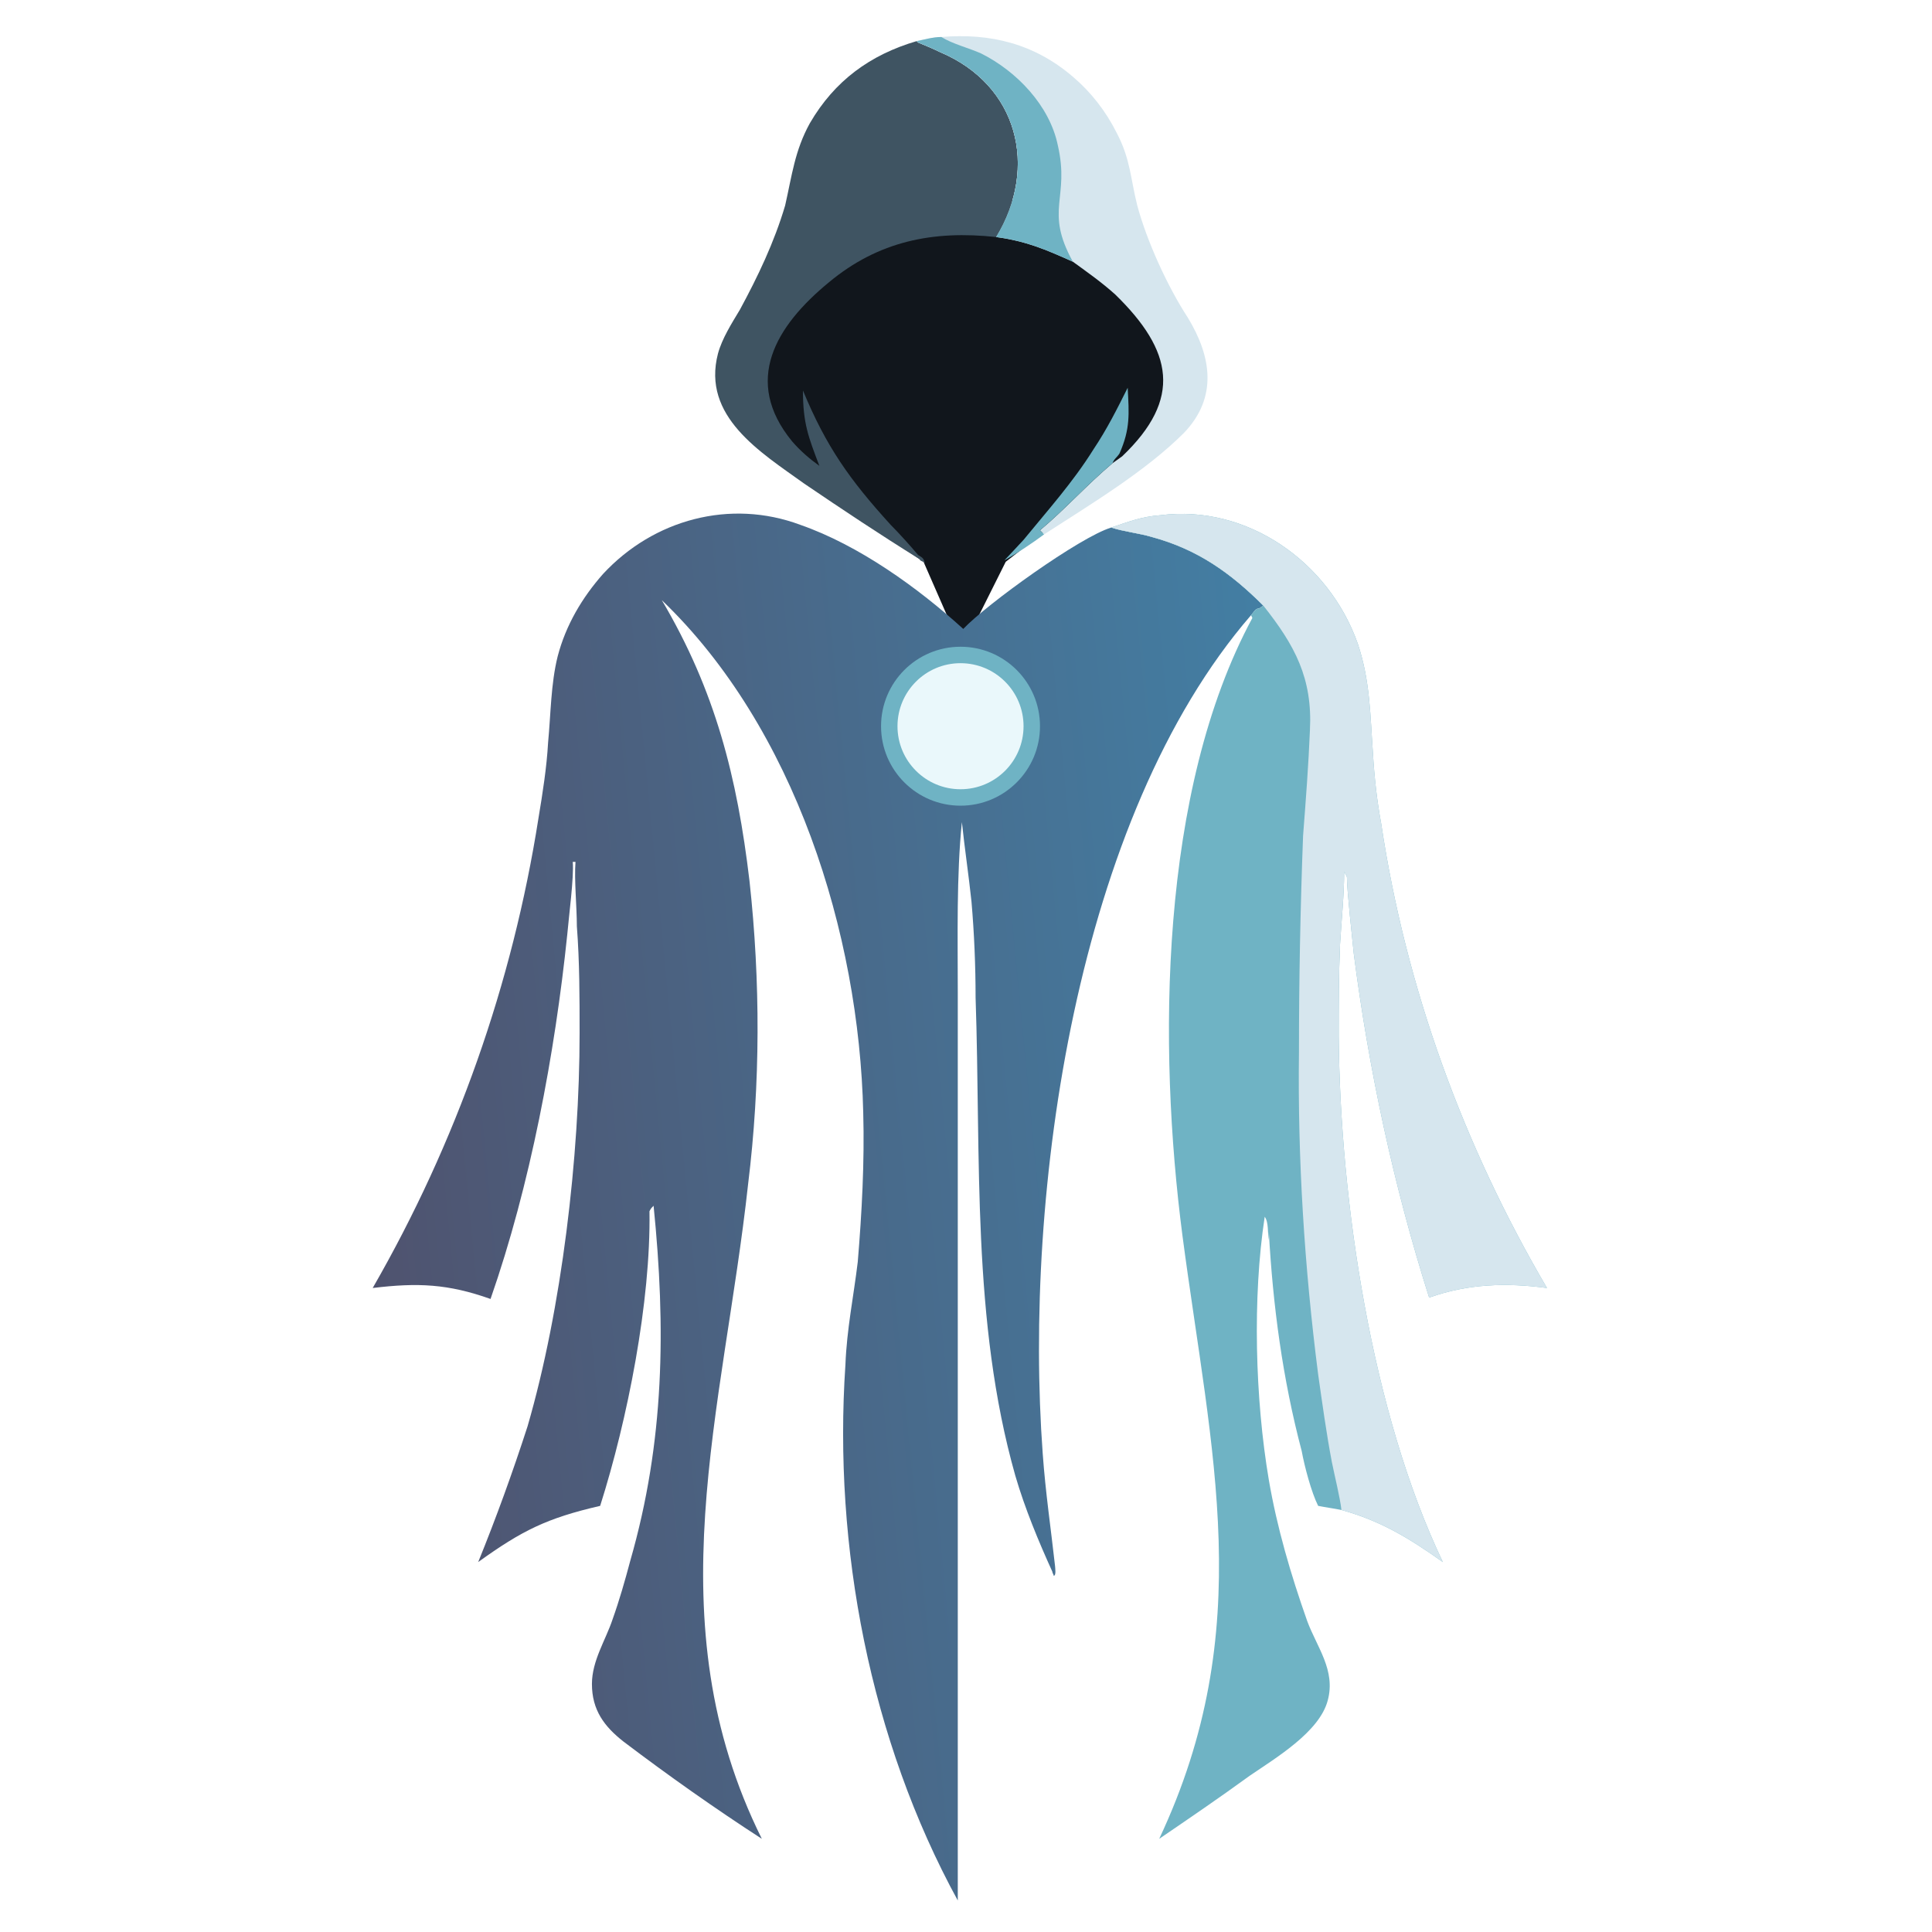
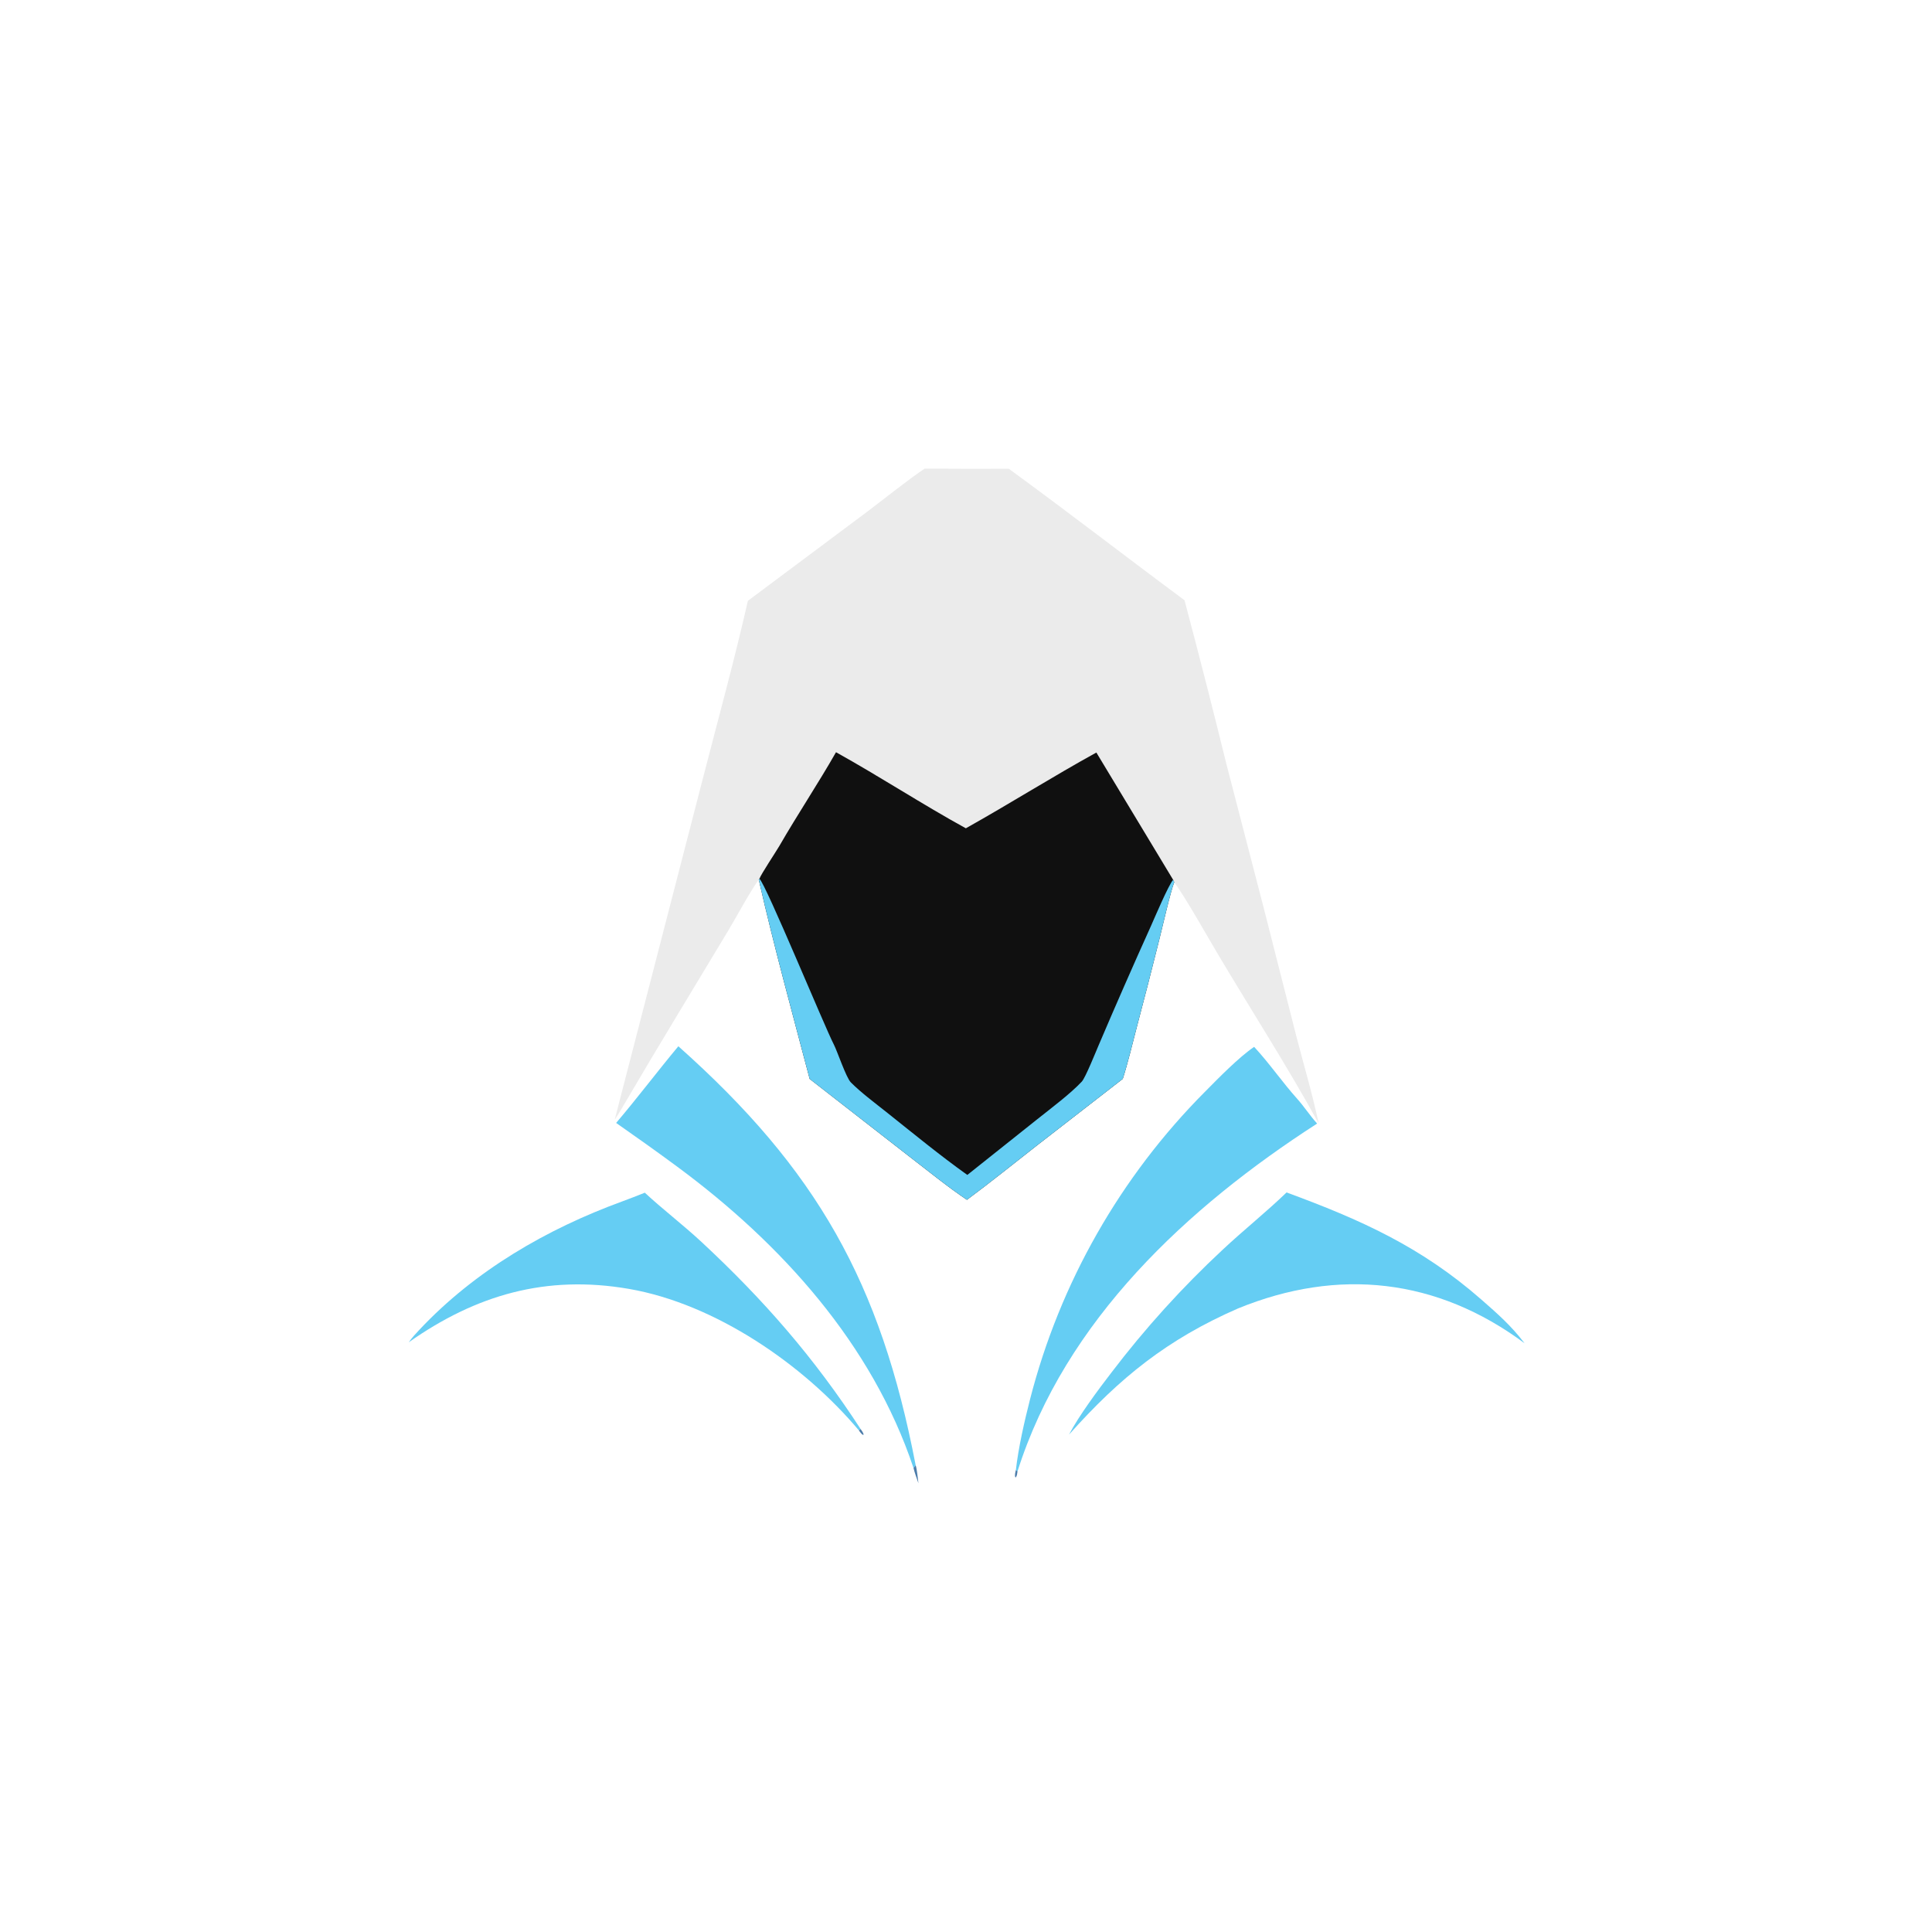
- <svg xmlns="http://www.w3.org/2000/svg" viewBox="324 296 1410 1410">
-   <defs>
-     <linearGradient id="cloth" gradientUnits="userSpaceOnUse" x1="597" y1="1207" x2="1280" y2="1141">
-       <stop offset="0" stop-color="#4f536f" />
-       <stop offset="1" stop-color="#437ea3" />
-     </linearGradient>
-   </defs>
-   <path fill="#11161c" d="M1025 425 L1080 450 L1160 510 L1190 580 L1175 610 L1130 650 L1058 706 L1026 770 L998 706 L930 660 L867 600 L865 570 L895 500 L955 450 Z" />
-   <path fill="url(#cloth)" d="M 596 1236 C 657 1130 698 1014 717 893 C 720 875 723 856 724 838 C 726 817 726 795 731 775 C 737 752 749 732 764 715 C 801 675 857 660 908 679 C 951 694 994 725 1027 755 C 1044 737 1112 688 1135 681 C 1144 684 1155 685 1165 688 C 1198 697 1222 714 1246 738 L 1243 740 C 1240 740 1239 743 1237 745 C 1109 893 1071 1167 1085 1357 C 1087 1385 1091 1412 1094 1439 C 1094 1440 1095 1446 1093 1446 C 1093 1445 1092 1444 1092 1443 C 1082 1421 1072 1397 1065 1373 C 1033 1260 1040 1141 1036 1024 C 1036 1001 1035 977 1033 954 C 1031 935 1028 915 1026 896 C 1022 935 1023 980 1023 1020 L 1023 1169 L 1023 1683 C 959 1566 932 1425 941 1292 C 942 1266 947 1242 950 1217 C 953 1181 955 1144 954 1108 C 951 977 904 827 807 734 C 846 800 862 863 871 939 C 879 1012 879 1087 870 1160 C 852 1325 801 1479 880 1638 C 846 1616 812 1592 779 1567 C 765 1556 756 1544 756 1525 C 756 1508 766 1493 771 1478 C 776 1464 780 1450 784 1435 C 809 1348 810 1265 801 1176 C 799 1178 799 1178 798 1180 C 799 1246 782 1332 762 1395 C 723 1404 705 1413 673 1436 C 686 1404 698 1371 709 1337 C 734 1251 747 1140 747 1050 C 747 1024 747 998 745 972 C 745 958 743 938 744 925 L 742 925 C 743 936 739 966 738 978 C 729 1065 711 1161 682 1244 C 651 1233 629 1232 596 1236 z" />
-   <path fill="#6fb3c4" d="M 1135 681 C 1147 677 1157 673 1171 672 C 1234 664 1294 706 1315 766 C 1324 793 1324 818 1326 846 C 1327 863 1329 881 1332 897 C 1350 1017 1392 1132 1453 1236 C 1423 1232 1395 1233 1367 1243 C 1341 1161 1323 1077 1312 992 C 1311 982 1307 946 1307 936 L 1305 932 C 1305 949 1303 968 1302 985 C 1301 1008 1301 1030 1301 1052 C 1302 1173 1325 1327 1377 1436 C 1353 1419 1332 1406 1303 1398 C 1298 1397 1291 1396 1286 1395 C 1281 1385 1276 1366 1274 1355 C 1260 1302 1253 1249 1250 1195 C 1250 1197 1250 1199 1250 1201 L 1250 1201 L 1250 1201 L 1250 1201 C 1249 1196 1250 1188 1247 1184 C 1238 1243 1240 1317 1250 1376 C 1256 1411 1266 1445 1278 1479 C 1285 1498 1299 1515 1293 1537 C 1287 1560 1255 1579 1236 1592 C 1214 1608 1192 1623 1170 1638 C 1242 1485 1208 1357 1187 1198 C 1169 1060 1170 873 1238 747 L 1237 745 C 1239 743 1240 740 1243 740 L 1246 738 C 1222 714 1198 697 1165 688 C 1155 685 1144 684 1135 681 z" />
-   <path fill="#d6e6ee" d="M 1135 681 C 1147 677 1157 673 1171 672 C 1234 664 1294 706 1315 766 C 1324 793 1324 818 1326 846 C 1327 863 1329 881 1332 897 C 1350 1017 1392 1132 1453 1236 C 1423 1232 1395 1233 1367 1243 C 1341 1161 1323 1077 1312 992 C 1311 982 1307 946 1307 936 L 1305 932 C 1305 949 1303 968 1302 985 C 1301 1008 1301 1030 1301 1052 C 1302 1173 1325 1327 1377 1436 C 1353 1419 1332 1406 1303 1398 C 1302 1389 1298 1373 1296 1363 C 1292 1342 1289 1320 1286 1299 C 1276 1221 1271 1142 1272 1064 C 1272 1011 1273 959 1275 906 C 1277 880 1279 854 1280 829 C 1282 791 1269 767 1246 738 C 1222 714 1198 697 1165 688 C 1155 685 1144 684 1135 681 z" />
-   <path fill="#3f5462" d="M 995 704 C 966 686 939 668 911 649 C 879 626 836 600 848 554 C 851 543 858 532 864 522 C 877 498 889 473 897 446 C 902 424 904 406 915 386 C 933 355 959 336 993 326 L 994 327 C 999 329 1006 332 1010 334 C 1067 358 1082 418 1051 469 C 1005 464 965 472 929 502 C 890 534 866 574 902 618 C 908 625 915 631 922 636 C 914 615 910 605 910 581 C 927 622 944 646 974 679 C 980 685 989 695 994 701 C 997 703 998 703 999 707 C 997 705 996 706 995 704 z" />
-   <path fill="#d6e6ee" d="M 1011 323 C 1047 320 1079 328 1107 352 C 1120 363 1131 377 1139 393 C 1149 412 1149 426 1154 446 C 1161 472 1176 505 1191 528 C 1208 556 1213 586 1188 612 C 1160 640 1120 664 1086 686 L 1083 683 C 1101 668 1117 650 1136 634 L 1143 629 C 1187 587 1180 552 1138 511 C 1128 502 1118 495 1107 487 C 1087 478 1073 472 1051 469 C 1082 418 1067 358 1010 334 C 1006 332 999 329 994 327 L 993 326 C 998 325 1005 323 1011 323 z" />
-   <path fill="#6fb3c4" d="M 993 326 C 998 325 1005 323 1011 323 C 1019 328 1031 331 1040 335 C 1066 348 1090 373 1096 402 C 1105 441 1086 449 1107 487 C 1087 478 1073 472 1051 469 C 1082 418 1067 358 1010 334 C 1006 332 999 329 994 327 L 993 326 z" />
-   <path fill="#6fb3c4" d="M 1147 579 C 1148 598 1149 609 1141 627 C 1139 630 1137 631 1136 634 C 1117 650 1101 668 1083 683 L 1086 686 C 1078 692 1066 700 1057 705 C 1059 703 1070 691 1071 690 C 1089 668 1107 648 1122 624 C 1132 609 1139 595 1147 579 z" />
-   <circle cx="1025" cy="826" r="58" fill="#6fb3c4" />
-   <circle cx="1025" cy="826" r="46" fill="#eaf8fb" />
+ <svg xmlns="http://www.w3.org/2000/svg" version="1.1" viewBox="0 0 2048 2048" width="1024" height="1024">
+   <path transform="translate(0,0)" fill="rgb(235,235,235)" d="M 980.231 496.742 C 1009.93 496.938 1039.63 496.985 1069.32 496.883 C 1131.42 542.11 1193.62 590.314 1255.63 636.276 C 1271.04 694.268 1285.91 752.402 1300.23 810.672 L 1339.2 960.916 L 1374.27 1098.83 C 1382.06 1128.85 1391.44 1160.49 1397.81 1190.8 C 1364.72 1130.41 1324.97 1068.69 1289.63 1009.09 C 1278.67 990.607 1256.53 951.24 1244.75 935.226 C 1241.31 943.038 1231.89 983.901 1229 995.542 C 1221.27 1026.61 1213.31 1057.62 1205.1 1088.56 C 1200.53 1105.99 1195.59 1126.78 1190.19 1143.63 L 1098.97 1214.41 C 1074.23 1233.74 1050.31 1253.07 1025 1271.84 C 1006.32 1259.47 982.949 1240.6 964.799 1226.63 L 858.286 1143.72 C 839.93 1073.83 820.297 1002.74 804.308 932.355 C 792.801 948.911 782.196 969.457 771.668 986.993 C 735.103 1047.89 698.028 1108.45 662.152 1169.76 C 658.899 1175.34 655.29 1181.54 651.639 1186.81 L 745.39 823.981 C 760.99 763.433 779.088 697.522 792.78 636.903 L 918.445 543.039 C 934.936 530.684 963.881 507.469 980.231 496.742 z" />
+   <path transform="translate(0,0)" fill="rgb(16,16,16)" d="M 886.201 797.381 C 932.159 822.903 978.291 853.041 1023.84 878.023 C 1070.52 851.876 1115.53 823.45 1162.19 797.713 L 1243.57 932.624 L 1244.75 935.226 C 1241.31 943.038 1231.89 983.901 1229 995.542 C 1221.27 1026.61 1213.31 1057.62 1205.1 1088.56 C 1200.53 1105.99 1195.59 1126.78 1190.19 1143.63 L 1098.97 1214.41 C 1074.23 1233.74 1050.31 1253.07 1025 1271.84 C 1006.32 1259.47 982.949 1240.6 964.799 1226.63 L 858.286 1143.72 C 839.93 1073.83 820.297 1002.74 804.308 932.355 L 805.051 931.516 C 806.189 927.503 822.947 902.296 826.099 896.826 C 845.164 863.743 867.436 830.325 886.201 797.381 z" />
+   <path transform="translate(0,0)" fill="rgb(101,205,243)" d="M 804.308 932.355 L 805.051 931.516 C 812.218 938.025 873.863 1087.84 884.017 1107.46 C 887.534 1114.25 896.901 1142.32 901.936 1147.39 C 912.767 1158.3 928.757 1170.18 940.689 1179.7 C 968.646 1201.98 996.356 1224.76 1025.4 1245.48 L 1100.85 1185.4 C 1114.87 1174.27 1134.79 1159.3 1146.75 1146.55 C 1150.63 1142.42 1161.76 1114.59 1164.59 1108.04 C 1182.67 1065.59 1201.21 1023.34 1220.19 981.278 C 1223.98 972.795 1238.61 938.237 1243.57 932.624 L 1244.75 935.226 C 1241.31 943.038 1231.89 983.901 1229 995.542 C 1221.27 1026.61 1213.31 1057.62 1205.1 1088.56 C 1200.53 1105.99 1195.59 1126.78 1190.19 1143.63 L 1098.97 1214.41 C 1074.23 1233.74 1050.31 1253.07 1025 1271.84 C 1006.32 1259.47 982.949 1240.6 964.799 1226.63 L 858.286 1143.72 C 839.93 1073.83 820.297 1002.74 804.308 932.355 z" />
+   <path transform="translate(0,0)" fill="rgb(101,205,243)" d="M 719.083 1109.08 C 865.844 1239.75 933.528 1359.56 970.626 1553.18 C 969.821 1554.41 969.306 1555 968.363 1556.16 C 924.562 1424.73 827.989 1318.05 718.031 1236.83 C 696.698 1221.07 674.891 1205.54 653.137 1190.36 C 675.519 1164.08 696.841 1135.75 719.083 1109.08 z" />
+   <path transform="translate(0,0)" fill="rgb(101,205,243)" d="M 1076.86 1558.29 C 1079.53 1534.75 1085.93 1506.6 1091.83 1483.54 C 1123.48 1360.02 1187.66 1247.23 1277.7 1156.93 C 1291.47 1143 1313.22 1120.71 1329.44 1109.71 C 1345.37 1126.84 1359.33 1147.23 1375.03 1164.73 C 1382.47 1173.02 1388.68 1182.78 1396.23 1191.01 C 1258.86 1279.56 1129.24 1399.71 1078.6 1559.72 L 1076.86 1558.29 z" />
+   <path transform="translate(0,0)" fill="rgb(101,205,243)" d="M 683.528 1264.3 C 701.842 1281.39 724.019 1298.3 743.554 1316.45 C 809.636 1377.86 863.034 1439.19 912.313 1514.87 L 910.479 1516.31 C 851.709 1446.3 758.032 1382.07 666.672 1366.28 C 578.984 1351.13 504.803 1372.57 433.306 1422.87 C 436.769 1417.92 440.495 1413.95 444.592 1409.59 C 503.375 1347.02 579.446 1302.79 659.627 1273.53 C 667.571 1270.63 675.599 1267.45 683.528 1264.3 z" />
+   <path transform="translate(0,0)" fill="rgb(101,205,243)" d="M 1363.81 1264.04 C 1442.33 1292.92 1506.38 1321.61 1570.22 1377.52 C 1587.62 1392.76 1601.84 1405.22 1616.12 1423.91 C 1523.37 1355.01 1418.72 1343.56 1312.44 1386.97 C 1237.42 1419.7 1187.08 1460.33 1133.21 1520.73 C 1143.51 1500.89 1164.46 1472.77 1177.96 1455.23 C 1213.66 1408.3 1253.32 1364.51 1296.5 1324.35 C 1318.4 1303.87 1342.36 1284.75 1363.81 1264.04 z" />
+   <path transform="translate(0,0)" fill="rgb(77,125,171)" d="M 970.626 1553.18 C 971.945 1556.83 973.076 1568.21 973.579 1572.28 C 971.897 1567.64 969.474 1560.94 968.363 1556.16 C 969.306 1555 969.821 1554.41 970.626 1553.18 z" />
+   <path transform="translate(0,0)" fill="rgb(77,125,171)" d="M 1076.86 1558.29 L 1078.6 1559.72 C 1078.23 1561.73 1078.25 1564.69 1076.56 1566.18 L 1076.42 1566.16 C 1075.23 1564.39 1076.4 1560.17 1076.86 1558.29 z" />
+   <path transform="translate(0,0)" fill="rgb(77,125,171)" d="M 912.313 1514.87 C 913.101 1516.06 915.848 1519.53 915.302 1521.05 C 913.757 1521.27 911.16 1517.23 910.479 1516.31 L 912.313 1514.87 z" />
</svg>
